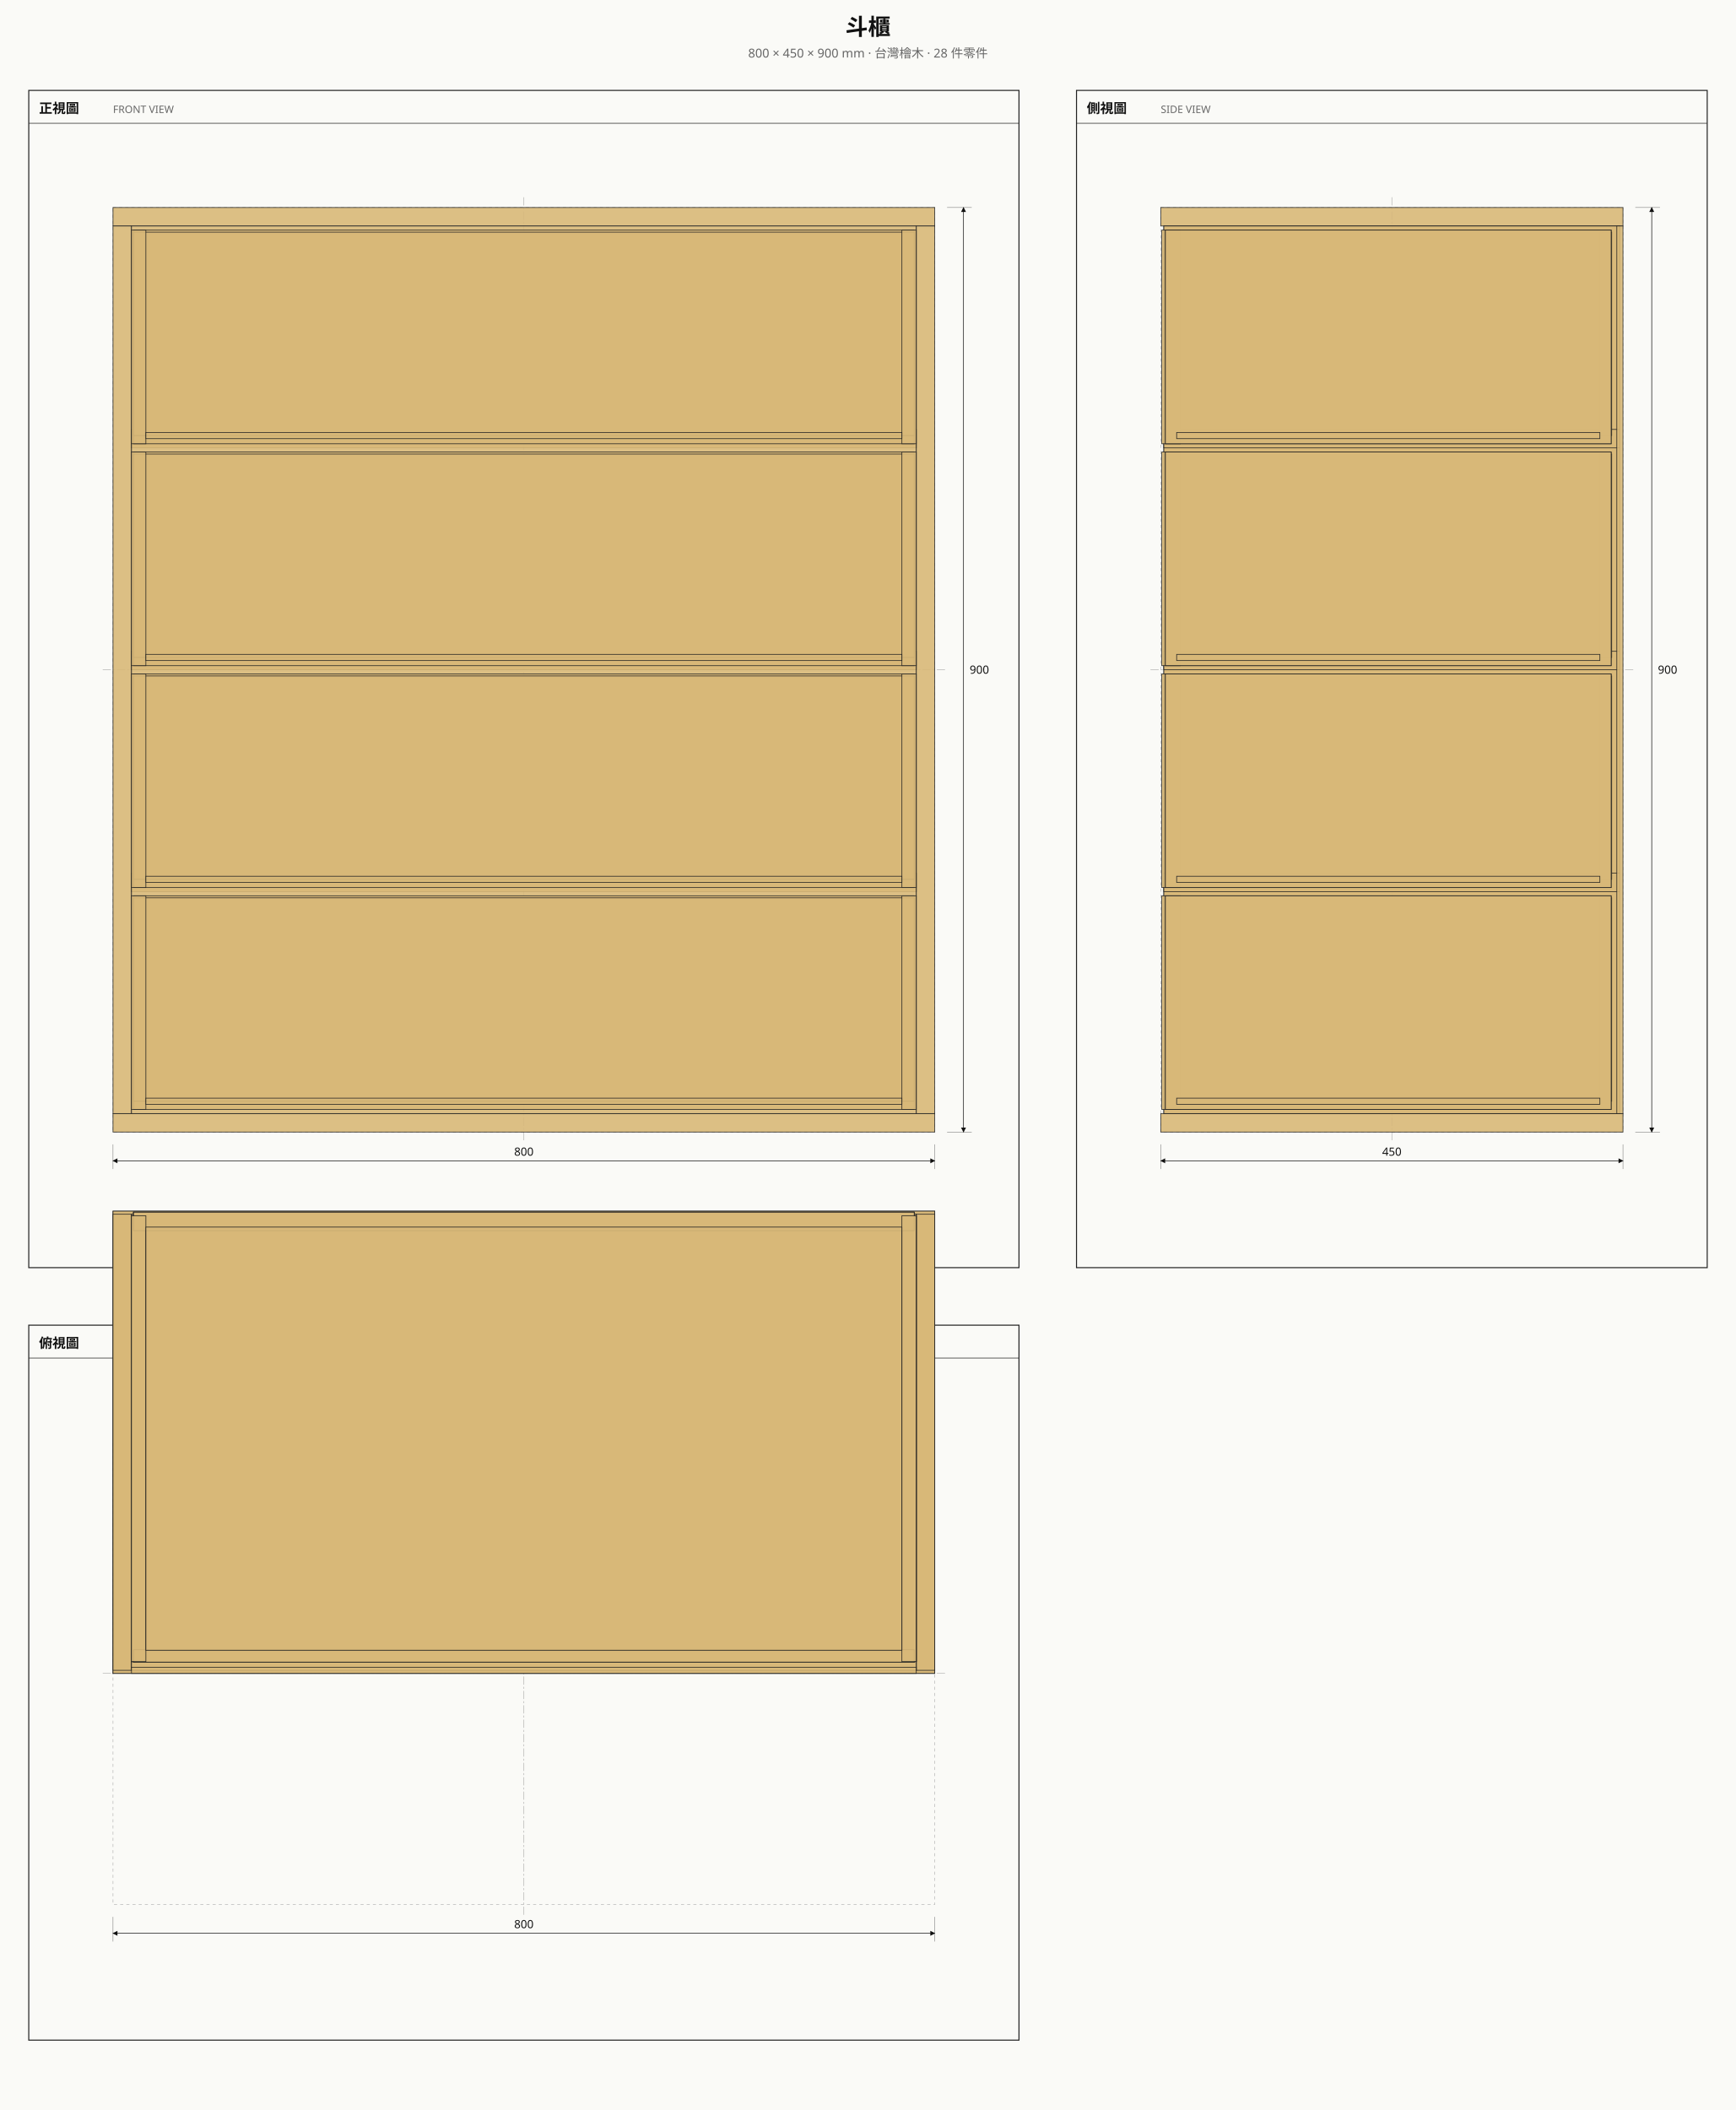
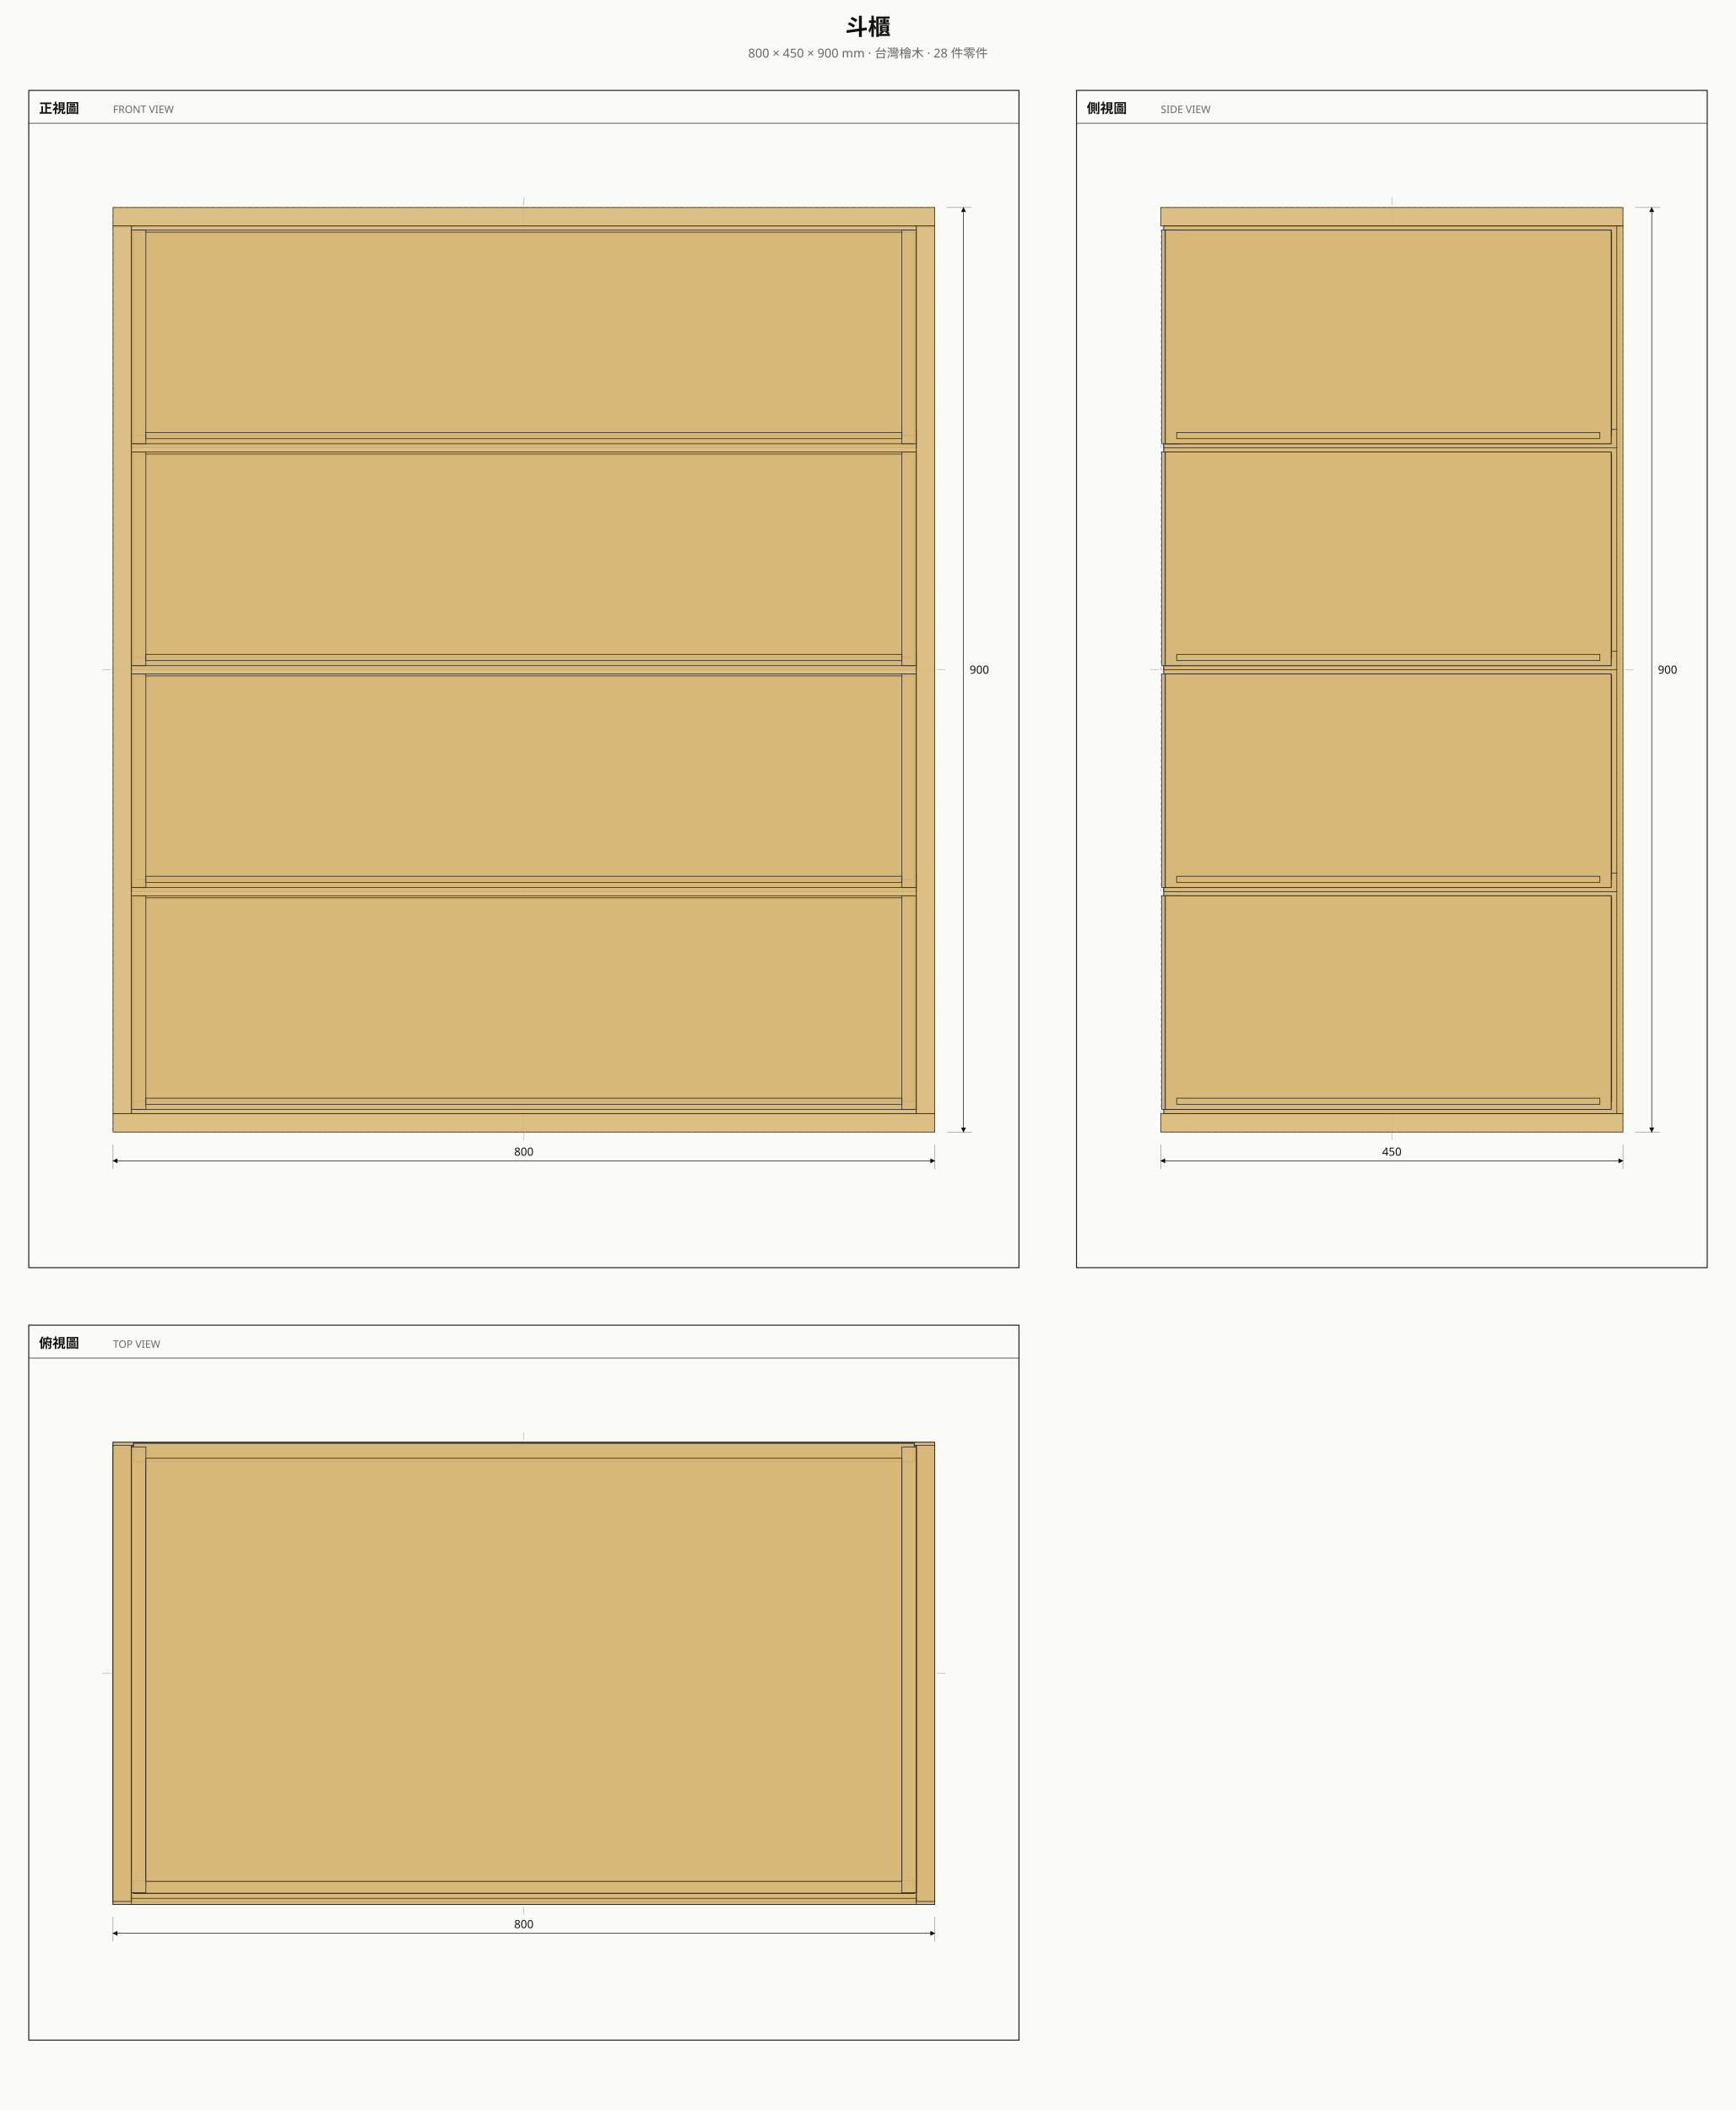
<svg xmlns="http://www.w3.org/2000/svg" viewBox="-20 -10 1690 2054" width="1690">
  <defs>
    <marker id="arr-front" viewBox="0 0 10 10" refX="9" refY="5" markerWidth="8" markerHeight="8" orient="auto-start-reverse">
      <path d="M 0 0 L 10 5 L 0 10 z" fill="#111" />
    </marker>
    <marker id="arr-side" viewBox="0 0 10 10" refX="9" refY="5" markerWidth="8" markerHeight="8" orient="auto-start-reverse">
      <path d="M 0 0 L 10 5 L 0 10 z" fill="#111" />
    </marker>
    <marker id="arr-top" viewBox="0 0 10 10" refX="9" refY="5" markerWidth="8" markerHeight="8" orient="auto-start-reverse">
      <path d="M 0 0 L 10 5 L 0 10 z" fill="#111" />
    </marker>
  </defs>
  <rect x="-20" y="-10" width="1690" height="2054" fill="#fafaf7" />
  <text x="825" y="24" text-anchor="middle" font-size="22" font-weight="700" fill="#111" font-family="sans-serif">斗櫃</text>
  <text x="825" y="46" text-anchor="middle" font-size="12" fill="#666" font-family="sans-serif">800 × 450 × 900 mm · 台灣檜木 · 28 件零件</text>
  <g transform="translate(0, 70)">
    <g transform="translate(490.0, 1022.0)">
      <rect x="-482.0" y="-1014.0" width="964.0" height="1146.0" fill="none" stroke="#222" stroke-width="1" />
      <line x1="-482.0" y1="-982.0" x2="482.0" y2="-982.0" stroke="#222" stroke-width="0.6" />
      <text x="-472.0" y="-992.0" font-size="13" font-weight="700" fill="#111" font-family="sans-serif">正視圖</text>
      <text x="-400.0" y="-992.0" font-size="10" fill="#666" font-family="sans-serif">FRONT VIEW</text>
      <g stroke="#888" stroke-width="0.5" stroke-dasharray="8 2 2 2" opacity="0.7">
        <line x1="0" y1="-910.0" x2="0" y2="10.0" />
        <line x1="-410.0" y1="-450.0" x2="410.0" y2="-450.0" />
      </g>
      <rect x="-400.0" y="-900.0" width="800.0" height="900.0" fill="none" stroke="#999" stroke-dasharray="3 3" stroke-width="0.5" opacity="0.8" />
      <rect x="-400.0" y="-900.0" width="800.0" height="18.0" fill="#d8b878" stroke="#222" stroke-width="0.7" opacity="0.9" />
      <rect x="-400.0" y="-18.0" width="800.0" height="18.0" fill="#d8b878" stroke="#222" stroke-width="0.7" opacity="0.9" />
      <rect x="-400.0" y="-882.0" width="18.0" height="864.0" fill="#d8b878" stroke="#222" stroke-width="0.7" opacity="0.9" />
      <rect x="382.0" y="-882.0" width="18.0" height="864.0" fill="#d8b878" stroke="#222" stroke-width="0.7" opacity="0.9" />
      <rect x="-382.0" y="-252.0" width="764.0" height="18.0" fill="#d8b878" stroke="#222" stroke-width="0.7" opacity="0.9" />
      <rect x="-382.0" y="-468.0" width="764.0" height="18.0" fill="#d8b878" stroke="#222" stroke-width="0.7" opacity="0.9" />
      <rect x="-382.0" y="-684.0" width="764.0" height="18.0" fill="#d8b878" stroke="#222" stroke-width="0.7" opacity="0.9" />
      <rect x="-382.0" y="-882.0" width="764.0" height="864.0" fill="#d8b878" stroke="#222" stroke-width="0.7" opacity="0.9" />
      <rect x="-380.0" y="-230.0" width="760.0" height="208.0" fill="#d8b878" stroke="#222" stroke-width="0.7" opacity="0.9" />
      <rect x="-380.0" y="-228.0" width="760.0" height="198.0" fill="#d8b878" stroke="#222" stroke-width="0.7" opacity="0.9" />
      <rect x="-382.0" y="-230.0" width="14.0" height="208.0" fill="#d8b878" stroke="#222" stroke-width="0.7" opacity="0.9" />
      <rect x="368.0" y="-230.0" width="14.0" height="208.0" fill="#d8b878" stroke="#222" stroke-width="0.7" opacity="0.9" />
      <rect x="-368.0" y="-33.0" width="736.0" height="6.0" fill="#d8b878" stroke="#222" stroke-width="0.7" opacity="0.9" />
      <rect x="-380.0" y="-446.0" width="760.0" height="208.0" fill="#d8b878" stroke="#222" stroke-width="0.7" opacity="0.9" />
      <rect x="-380.0" y="-444.0" width="760.0" height="198.0" fill="#d8b878" stroke="#222" stroke-width="0.7" opacity="0.9" />
      <rect x="-382.0" y="-446.0" width="14.0" height="208.0" fill="#d8b878" stroke="#222" stroke-width="0.7" opacity="0.9" />
      <rect x="368.0" y="-446.0" width="14.0" height="208.0" fill="#d8b878" stroke="#222" stroke-width="0.7" opacity="0.9" />
      <rect x="-368.0" y="-249.0" width="736.0" height="6.0" fill="#d8b878" stroke="#222" stroke-width="0.7" opacity="0.9" />
      <rect x="-380.0" y="-662.0" width="760.0" height="208.0" fill="#d8b878" stroke="#222" stroke-width="0.7" opacity="0.9" />
      <rect x="-380.0" y="-660.0" width="760.0" height="198.0" fill="#d8b878" stroke="#222" stroke-width="0.7" opacity="0.9" />
      <rect x="-382.0" y="-662.0" width="14.0" height="208.0" fill="#d8b878" stroke="#222" stroke-width="0.7" opacity="0.9" />
      <rect x="368.0" y="-662.0" width="14.0" height="208.0" fill="#d8b878" stroke="#222" stroke-width="0.7" opacity="0.9" />
      <rect x="-368.0" y="-465.0" width="736.0" height="6.0" fill="#d8b878" stroke="#222" stroke-width="0.7" opacity="0.9" />
      <rect x="-380.0" y="-878.0" width="760.0" height="208.0" fill="#d8b878" stroke="#222" stroke-width="0.7" opacity="0.9" />
      <rect x="-380.0" y="-876.0" width="760.0" height="198.0" fill="#d8b878" stroke="#222" stroke-width="0.7" opacity="0.9" />
      <rect x="-382.0" y="-878.0" width="14.0" height="208.0" fill="#d8b878" stroke="#222" stroke-width="0.7" opacity="0.9" />
      <rect x="368.0" y="-878.0" width="14.0" height="208.0" fill="#d8b878" stroke="#222" stroke-width="0.7" opacity="0.9" />
      <rect x="-368.0" y="-681.0" width="736.0" height="6.0" fill="#d8b878" stroke="#222" stroke-width="0.7" opacity="0.9" />
      <g stroke="#111" fill="#111" stroke-width="0.6" font-family="sans-serif">
        <line x1="-400.0" y1="12.0" x2="-400.0" y2="36.0" stroke-width="0.4" stroke="#666" />
        <line x1="400.0" y1="12.0" x2="400.0" y2="36.0" stroke-width="0.4" stroke="#666" />
        <line x1="-400.0" y1="28.0" x2="400.0" y2="28.0" marker-start="url(#arr-front)" marker-end="url(#arr-front)" />
        <text x="0" y="23.0" text-anchor="middle" font-size="11" stroke="none">800</text>
      </g>
      <g stroke="#111" fill="#111" stroke-width="0.6" font-family="sans-serif">
        <line x1="412.0" y1="-900.0" x2="436.0" y2="-900.0" stroke-width="0.4" stroke="#666" />
        <line x1="412.0" y1="0" x2="436.0" y2="0" stroke-width="0.4" stroke="#666" />
        <line x1="428.0" y1="-900.0" x2="428.0" y2="0" marker-start="url(#arr-front)" marker-end="url(#arr-front)" />
        <text x="434.0" y="-450.0" text-anchor="start" dominant-baseline="middle" font-size="11" stroke="none">900</text>
      </g>
    </g>
    <g transform="translate(1020, 0)">
      <g transform="translate(315.0, 1022.0)">
        <rect x="-307.0" y="-1014.0" width="614.0" height="1146.0" fill="none" stroke="#222" stroke-width="1" />
        <line x1="-307.0" y1="-982.0" x2="307.0" y2="-982.0" stroke="#222" stroke-width="0.6" />
        <text x="-297.0" y="-992.0" font-size="13" font-weight="700" fill="#111" font-family="sans-serif">側視圖</text>
        <text x="-225.0" y="-992.0" font-size="10" fill="#666" font-family="sans-serif">SIDE VIEW</text>
        <g stroke="#888" stroke-width="0.5" stroke-dasharray="8 2 2 2" opacity="0.7">
          <line x1="0" y1="-910.0" x2="0" y2="10.0" />
          <line x1="-235.0" y1="-450.0" x2="235.0" y2="-450.0" />
        </g>
        <rect x="-225.0" y="-900.0" width="450.0" height="900.0" fill="none" stroke="#999" stroke-dasharray="3 3" stroke-width="0.5" opacity="0.8" />
        <rect x="-225.0" y="-900.0" width="450.0" height="18.0" fill="#d8b878" stroke="#222" stroke-width="0.7" opacity="0.9" />
        <rect x="-225.0" y="-18.0" width="450.0" height="18.0" fill="#d8b878" stroke="#222" stroke-width="0.7" opacity="0.9" />
        <rect x="-222.0" y="-882.0" width="444.0" height="864.0" fill="#d8b878" stroke="#222" stroke-width="0.7" opacity="0.9" />
        <rect x="-222.0" y="-882.0" width="444.0" height="864.0" fill="#d8b878" stroke="#222" stroke-width="0.7" opacity="0.9" />
        <rect x="-222.0" y="-252.0" width="444.0" height="18.0" fill="#d8b878" stroke="#222" stroke-width="0.7" opacity="0.9" />
        <rect x="-222.0" y="-468.0" width="444.0" height="18.0" fill="#d8b878" stroke="#222" stroke-width="0.7" opacity="0.9" />
        <rect x="-222.0" y="-684.0" width="444.0" height="18.0" fill="#d8b878" stroke="#222" stroke-width="0.7" opacity="0.9" />
        <rect x="219.0" y="-882.0" width="6.0" height="864.0" fill="#d8b878" stroke="#222" stroke-width="0.7" opacity="0.9" />
        <rect x="-224.0" y="-230.0" width="18.0" height="208.0" fill="#d8b878" stroke="#222" stroke-width="0.7" opacity="0.9" />
        <rect x="202.0" y="-228.0" width="12.0" height="198.0" fill="#d8b878" stroke="#222" stroke-width="0.7" opacity="0.9" />
        <rect x="-220.5" y="-230.0" width="434.0" height="208.0" fill="#d8b878" stroke="#222" stroke-width="0.7" opacity="0.9" />
        <rect x="-220.5" y="-230.0" width="434.0" height="208.0" fill="#d8b878" stroke="#222" stroke-width="0.7" opacity="0.9" />
        <rect x="-209.5" y="-33.0" width="412.0" height="6.0" fill="#d8b878" stroke="#222" stroke-width="0.7" opacity="0.9" />
        <rect x="-224.0" y="-446.0" width="18.0" height="208.0" fill="#d8b878" stroke="#222" stroke-width="0.7" opacity="0.9" />
        <rect x="202.0" y="-444.0" width="12.0" height="198.0" fill="#d8b878" stroke="#222" stroke-width="0.7" opacity="0.9" />
        <rect x="-220.5" y="-446.0" width="434.0" height="208.0" fill="#d8b878" stroke="#222" stroke-width="0.7" opacity="0.9" />
        <rect x="-220.5" y="-446.0" width="434.0" height="208.0" fill="#d8b878" stroke="#222" stroke-width="0.7" opacity="0.9" />
        <rect x="-209.5" y="-249.0" width="412.0" height="6.0" fill="#d8b878" stroke="#222" stroke-width="0.7" opacity="0.9" />
        <rect x="-224.0" y="-662.0" width="18.0" height="208.0" fill="#d8b878" stroke="#222" stroke-width="0.7" opacity="0.9" />
        <rect x="202.0" y="-660.0" width="12.0" height="198.0" fill="#d8b878" stroke="#222" stroke-width="0.7" opacity="0.9" />
        <rect x="-220.5" y="-662.0" width="434.0" height="208.0" fill="#d8b878" stroke="#222" stroke-width="0.7" opacity="0.9" />
        <rect x="-220.5" y="-662.0" width="434.0" height="208.0" fill="#d8b878" stroke="#222" stroke-width="0.7" opacity="0.9" />
        <rect x="-209.5" y="-465.0" width="412.0" height="6.0" fill="#d8b878" stroke="#222" stroke-width="0.7" opacity="0.9" />
        <rect x="-224.0" y="-878.0" width="18.0" height="208.0" fill="#d8b878" stroke="#222" stroke-width="0.7" opacity="0.9" />
        <rect x="202.0" y="-876.0" width="12.0" height="198.0" fill="#d8b878" stroke="#222" stroke-width="0.7" opacity="0.9" />
        <rect x="-220.5" y="-878.0" width="434.0" height="208.0" fill="#d8b878" stroke="#222" stroke-width="0.7" opacity="0.9" />
        <rect x="-220.5" y="-878.0" width="434.0" height="208.0" fill="#d8b878" stroke="#222" stroke-width="0.7" opacity="0.9" />
        <rect x="-209.5" y="-681.0" width="412.0" height="6.0" fill="#d8b878" stroke="#222" stroke-width="0.7" opacity="0.9" />
        <g stroke="#111" fill="#111" stroke-width="0.6" font-family="sans-serif">
          <line x1="-225.0" y1="12.0" x2="-225.0" y2="36.0" stroke-width="0.4" stroke="#666" />
          <line x1="225.0" y1="12.0" x2="225.0" y2="36.0" stroke-width="0.4" stroke="#666" />
          <line x1="-225.0" y1="28.0" x2="225.0" y2="28.0" marker-start="url(#arr-side)" marker-end="url(#arr-side)" />
          <text x="0" y="23.0" text-anchor="middle" font-size="11" stroke="none">450</text>
        </g>
        <g stroke="#111" fill="#111" stroke-width="0.6" font-family="sans-serif">
          <line x1="237.0" y1="-900.0" x2="261.0" y2="-900.0" stroke-width="0.4" stroke="#666" />
          <line x1="237.0" y1="0" x2="261.0" y2="0" stroke-width="0.4" stroke="#666" />
          <line x1="253.0" y1="-900.0" x2="253.0" y2="0" marker-start="url(#arr-side)" marker-end="url(#arr-side)" />
          <text x="259.0" y="-450.0" text-anchor="start" dominant-baseline="middle" font-size="11" stroke="none">900</text>
        </g>
      </g>
    </g>
    <g transform="translate(0, 1202)">
-       <g transform="translate(490.0, 122.0)">
-         <rect x="-482.0" y="-114.0" width="964.0" height="696.0" fill="none" stroke="#222" stroke-width="1" />
-         <line x1="-482.0" y1="-82.0" x2="482.0" y2="-82.0" stroke="#222" stroke-width="0.6" />
-         <text x="-472.0" y="-92.0" font-size="13" font-weight="700" fill="#111" font-family="sans-serif">俯視圖</text>
-         <text x="-400.0" y="-92.0" font-size="10" fill="#666" font-family="sans-serif">TOP VIEW</text>
+       <g transform="translate(490.0, 347.0)">
+         <rect x="-482.0" y="-339.0" width="964.0" height="696.0" fill="none" stroke="#222" stroke-width="1" />
+         <line x1="-482.0" y1="-307.0" x2="482.0" y2="-307.0" stroke="#222" stroke-width="0.6" />
+         <text x="-472.0" y="-317.0" font-size="13" font-weight="700" fill="#111" font-family="sans-serif">俯視圖</text>
+         <text x="-400.0" y="-317.0" font-size="10" fill="#666" font-family="sans-serif">TOP VIEW</text>
        <g stroke="#888" stroke-width="0.5" stroke-dasharray="8 2 2 2" opacity="0.7">
-           <line x1="0" y1="-10.0" x2="0" y2="460.0" />
-           <line x1="-410.0" y1="225.0" x2="410.0" y2="225.0" />
+           <line x1="0" y1="-235.0" x2="0" y2="235.0" />
+           <line x1="-410.0" y1="0.0" x2="410.0" y2="0.0" />
        </g>
-         <rect x="-400.0" y="0.0" width="800.0" height="450.0" fill="none" stroke="#999" stroke-dasharray="3 3" stroke-width="0.5" opacity="0.8" />
+         <rect x="-400.0" y="-225.0" width="800.0" height="450.0" fill="none" stroke="#999" stroke-dasharray="3 3" stroke-width="0.5" opacity="0.8" />
        <rect x="-400.0" y="-225.0" width="800.0" height="450.0" fill="#d8b878" stroke="#222" stroke-width="0.7" opacity="0.9" />
        <rect x="-400.0" y="-225.0" width="800.0" height="450.0" fill="#d8b878" stroke="#222" stroke-width="0.7" opacity="0.9" />
        <rect x="-400.0" y="-222.0" width="18.0" height="444.0" fill="#d8b878" stroke="#222" stroke-width="0.7" opacity="0.9" />
        <rect x="382.0" y="-222.0" width="18.0" height="444.0" fill="#d8b878" stroke="#222" stroke-width="0.7" opacity="0.9" />
        <rect x="-382.0" y="-222.0" width="764.0" height="444.0" fill="#d8b878" stroke="#222" stroke-width="0.7" opacity="0.9" />
        <rect x="-382.0" y="-222.0" width="764.0" height="444.0" fill="#d8b878" stroke="#222" stroke-width="0.7" opacity="0.9" />
        <rect x="-382.0" y="-222.0" width="764.0" height="444.0" fill="#d8b878" stroke="#222" stroke-width="0.7" opacity="0.9" />
        <rect x="-382.0" y="219.0" width="764.0" height="6.0" fill="#d8b878" stroke="#222" stroke-width="0.7" opacity="0.9" />
        <rect x="-380.0" y="-224.0" width="760.0" height="18.0" fill="#d8b878" stroke="#222" stroke-width="0.7" opacity="0.9" />
        <rect x="-380.0" y="202.0" width="760.0" height="12.0" fill="#d8b878" stroke="#222" stroke-width="0.7" opacity="0.9" />
        <rect x="-382.0" y="-220.5" width="14.0" height="434.0" fill="#d8b878" stroke="#222" stroke-width="0.7" opacity="0.9" />
        <rect x="368.0" y="-220.5" width="14.0" height="434.0" fill="#d8b878" stroke="#222" stroke-width="0.7" opacity="0.9" />
        <rect x="-368.0" y="-209.5" width="736.0" height="412.0" fill="#d8b878" stroke="#222" stroke-width="0.7" opacity="0.9" />
        <rect x="-380.0" y="-224.0" width="760.0" height="18.0" fill="#d8b878" stroke="#222" stroke-width="0.7" opacity="0.9" />
        <rect x="-380.0" y="202.0" width="760.0" height="12.0" fill="#d8b878" stroke="#222" stroke-width="0.7" opacity="0.9" />
        <rect x="-382.0" y="-220.5" width="14.0" height="434.0" fill="#d8b878" stroke="#222" stroke-width="0.7" opacity="0.9" />
        <rect x="368.0" y="-220.5" width="14.0" height="434.0" fill="#d8b878" stroke="#222" stroke-width="0.7" opacity="0.9" />
        <rect x="-368.0" y="-209.5" width="736.0" height="412.0" fill="#d8b878" stroke="#222" stroke-width="0.7" opacity="0.9" />
        <rect x="-380.0" y="-224.0" width="760.0" height="18.0" fill="#d8b878" stroke="#222" stroke-width="0.7" opacity="0.9" />
        <rect x="-380.0" y="202.0" width="760.0" height="12.0" fill="#d8b878" stroke="#222" stroke-width="0.7" opacity="0.9" />
        <rect x="-382.0" y="-220.5" width="14.0" height="434.0" fill="#d8b878" stroke="#222" stroke-width="0.7" opacity="0.9" />
        <rect x="368.0" y="-220.5" width="14.0" height="434.0" fill="#d8b878" stroke="#222" stroke-width="0.7" opacity="0.9" />
        <rect x="-368.0" y="-209.5" width="736.0" height="412.0" fill="#d8b878" stroke="#222" stroke-width="0.7" opacity="0.9" />
        <rect x="-380.0" y="-224.0" width="760.0" height="18.0" fill="#d8b878" stroke="#222" stroke-width="0.7" opacity="0.9" />
        <rect x="-380.0" y="202.0" width="760.0" height="12.0" fill="#d8b878" stroke="#222" stroke-width="0.7" opacity="0.9" />
        <rect x="-382.0" y="-220.5" width="14.0" height="434.0" fill="#d8b878" stroke="#222" stroke-width="0.7" opacity="0.9" />
        <rect x="368.0" y="-220.5" width="14.0" height="434.0" fill="#d8b878" stroke="#222" stroke-width="0.7" opacity="0.9" />
        <rect x="-368.0" y="-209.5" width="736.0" height="412.0" fill="#d8b878" stroke="#222" stroke-width="0.7" opacity="0.9" />
        <g stroke="#111" fill="#111" stroke-width="0.6" font-family="sans-serif">
-           <line x1="-400.0" y1="462.0" x2="-400.0" y2="486.0" stroke-width="0.4" stroke="#666" />
-           <line x1="400.0" y1="462.0" x2="400.0" y2="486.0" stroke-width="0.4" stroke="#666" />
-           <line x1="-400.0" y1="478.0" x2="400.0" y2="478.0" marker-start="url(#arr-top)" marker-end="url(#arr-top)" />
-           <text x="0" y="473.0" text-anchor="middle" font-size="11" stroke="none">800</text>
+           <line x1="-400.0" y1="237.0" x2="-400.0" y2="261.0" stroke-width="0.4" stroke="#666" />
+           <line x1="400.0" y1="237.0" x2="400.0" y2="261.0" stroke-width="0.4" stroke="#666" />
+           <line x1="-400.0" y1="253.0" x2="400.0" y2="253.0" marker-start="url(#arr-top)" marker-end="url(#arr-top)" />
+           <text x="0" y="248.0" text-anchor="middle" font-size="11" stroke="none">800</text>
        </g>
      </g>
    </g>
  </g>
</svg>
